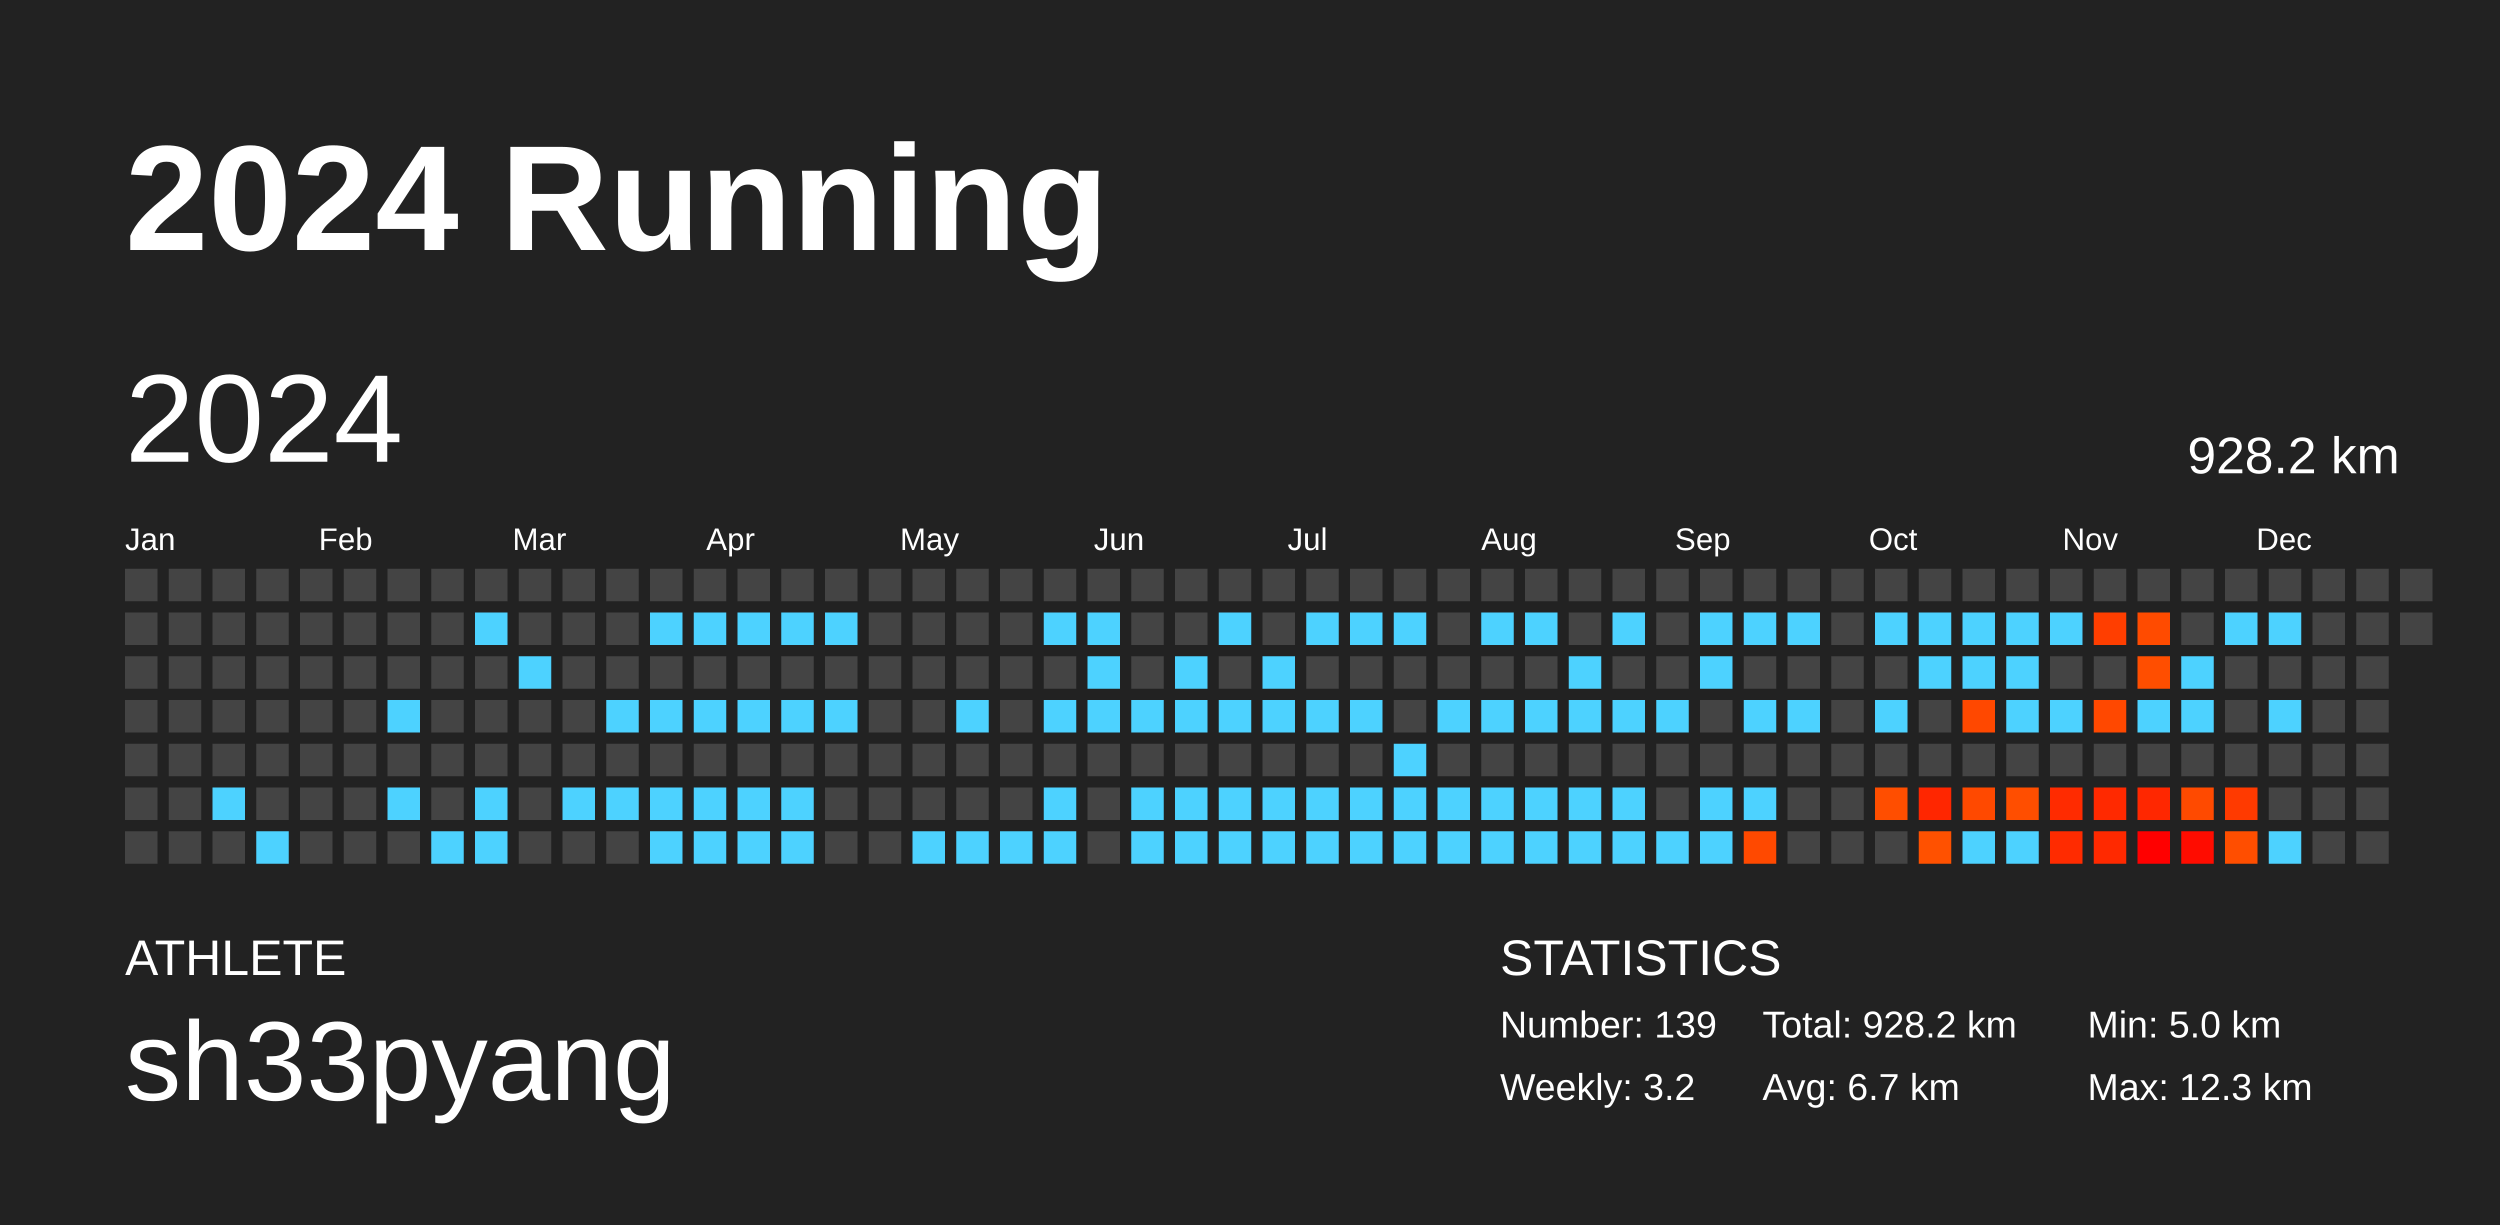
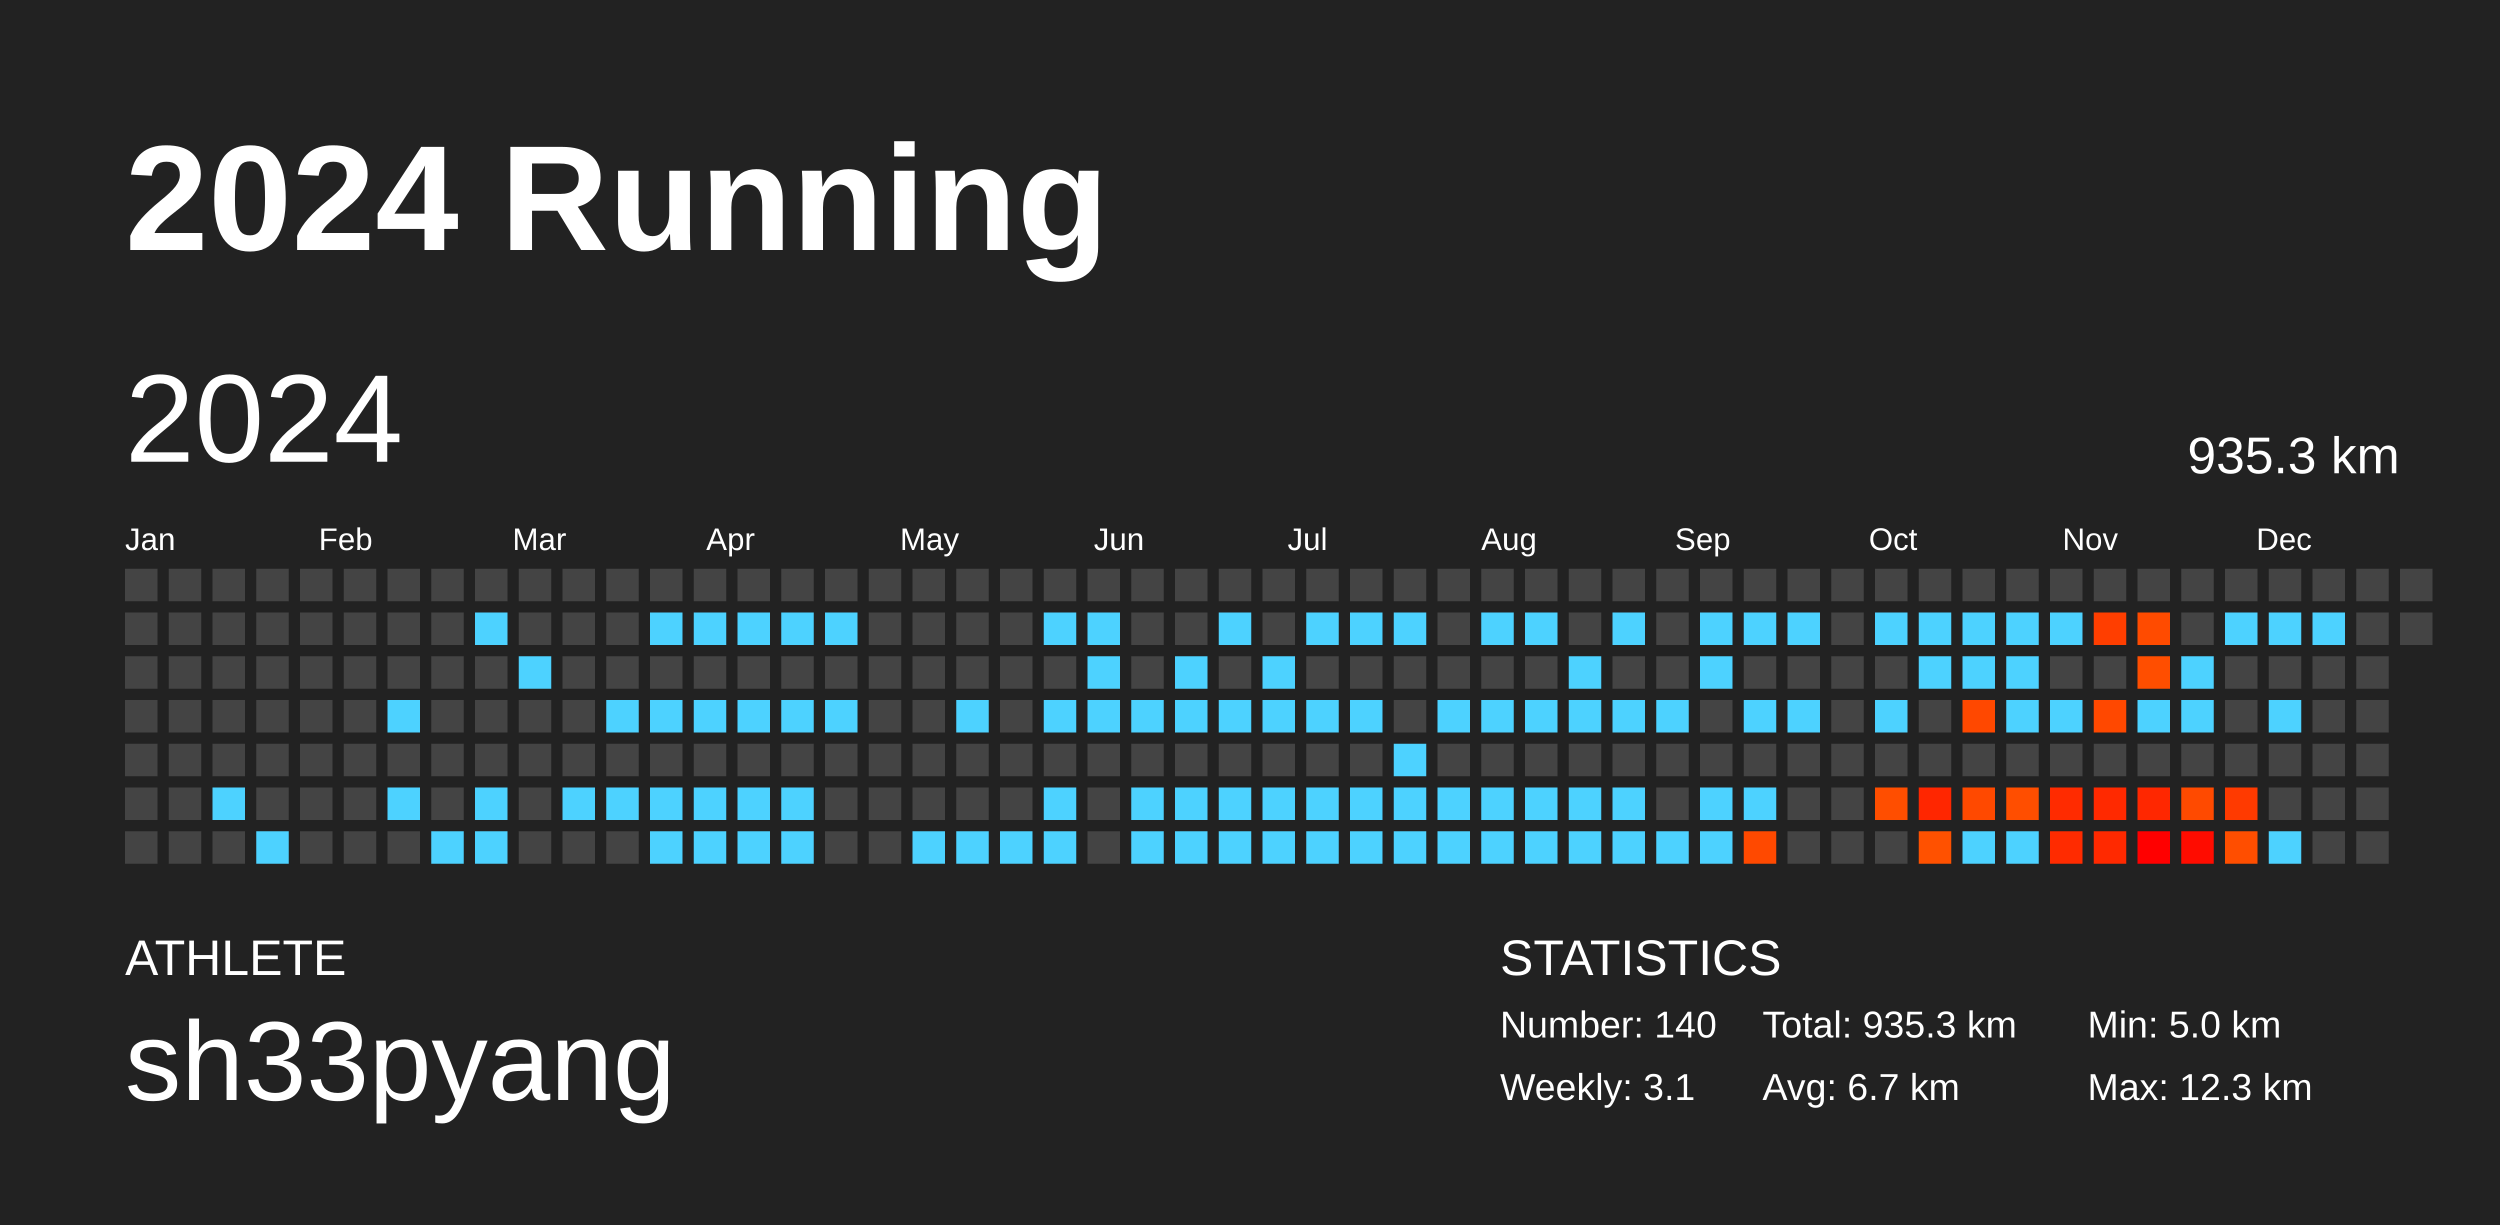
<svg xmlns="http://www.w3.org/2000/svg" baseProfile="full" height="98mm" version="1.1" viewBox="0,0,200,98" width="200mm">
  <defs />
  <rect fill="#222222" height="98" width="200" x="0" y="0" />
  <text fill="#FFFFFF" style="font-size:12px; font-family:Arial; font-weight:bold;" x="10" y="20">2024 Running</text>
  <text fill="#FFFFFF" style="font-size:4px; font-family:Arial" x="10" y="78">ATHLETE</text>
  <text fill="#FFFFFF" style="font-size:9px; font-family:Arial" x="10" y="88">sh33pyang</text>
  <text fill="#FFFFFF" style="font-size:4px; font-family:Arial" x="120" y="78">STATISTICS</text>
-   <text fill="#FFFFFF" style="font-size:3px; font-family:Arial" x="120" y="83">Number: 139</text>
-   <text fill="#FFFFFF" style="font-size:3px; font-family:Arial" x="120" y="88">Weekly: 3.2</text>
-   <text fill="#FFFFFF" style="font-size:3px; font-family:Arial" x="141" y="83">Total: 928.2 km</text>
+   <text fill="#FFFFFF" style="font-size:3px; font-family:Arial" x="120" y="83">Number: 140</text>
+   <text fill="#FFFFFF" style="font-size:3px; font-family:Arial" x="120" y="88">Weekly: 3.1</text>
+   <text fill="#FFFFFF" style="font-size:3px; font-family:Arial" x="141" y="83">Total: 935.3 km</text>
  <text fill="#FFFFFF" style="font-size:3px; font-family:Arial" x="141" y="88">Avg: 6.7 km</text>
  <text fill="#FFFFFF" style="font-size:3px; font-family:Arial" x="167" y="83">Min: 5.0 km</text>
  <text fill="#FFFFFF" style="font-size:3px; font-family:Arial" x="167" y="88">Max: 12.3 km</text>
  <text dominant-baseline="hanging" fill="#FFFFFF" style="font-size:10.0px; font-family:Arial;" x="10" y="30">2024</text>
-   <text dominant-baseline="hanging" fill="#FFFFFF" style="font-size:4.125px; font-family:Arial;" x="175" y="35">928.2 km</text>
+   <text dominant-baseline="hanging" fill="#FFFFFF" style="font-size:4.125px; font-family:Arial;" x="175" y="35">935.3 km</text>
  <text fill="#FFFFFF" style="font-size:2.5px; font-family:Arial" x="10.0" y="44">Jan</text>
  <text fill="#FFFFFF" style="font-size:2.5px; font-family:Arial" x="25.5" y="44">Feb</text>
  <text fill="#FFFFFF" style="font-size:2.5px; font-family:Arial" x="41.0" y="44">Mar</text>
  <text fill="#FFFFFF" style="font-size:2.5px; font-family:Arial" x="56.5" y="44">Apr</text>
  <text fill="#FFFFFF" style="font-size:2.5px; font-family:Arial" x="72.0" y="44">May</text>
  <text fill="#FFFFFF" style="font-size:2.5px; font-family:Arial" x="87.5" y="44">Jun</text>
  <text fill="#FFFFFF" style="font-size:2.5px; font-family:Arial" x="103.0" y="44">Jul</text>
  <text fill="#FFFFFF" style="font-size:2.5px; font-family:Arial" x="118.5" y="44">Aug</text>
  <text fill="#FFFFFF" style="font-size:2.5px; font-family:Arial" x="134.0" y="44">Sep</text>
  <text fill="#FFFFFF" style="font-size:2.5px; font-family:Arial" x="149.5" y="44">Oct</text>
  <text fill="#FFFFFF" style="font-size:2.5px; font-family:Arial" x="165.0" y="44">Nov</text>
  <text fill="#FFFFFF" style="font-size:2.5px; font-family:Arial" x="180.5" y="44">Dec</text>
  <rect fill="#444444" height="2.6" width="2.6" x="10.0" y="45.5" />
  <rect fill="#444444" height="2.6" width="2.6" x="10.0" y="49.0" />
  <rect fill="#444444" height="2.6" width="2.6" x="10.0" y="52.5" />
  <rect fill="#444444" height="2.6" width="2.6" x="10.0" y="56.0" />
  <rect fill="#444444" height="2.6" width="2.6" x="10.0" y="59.5" />
  <rect fill="#444444" height="2.6" width="2.6" x="10.0" y="63.0" />
  <rect fill="#444444" height="2.6" width="2.6" x="10.0" y="66.5" />
  <rect fill="#444444" height="2.6" width="2.6" x="13.5" y="45.5" />
  <rect fill="#444444" height="2.6" width="2.6" x="13.5" y="49.0" />
  <rect fill="#444444" height="2.6" width="2.6" x="13.5" y="52.5" />
  <rect fill="#444444" height="2.6" width="2.6" x="13.5" y="56.0" />
  <rect fill="#444444" height="2.6" width="2.6" x="13.5" y="59.5" />
  <rect fill="#444444" height="2.6" width="2.6" x="13.5" y="63.0" />
  <rect fill="#444444" height="2.6" width="2.6" x="13.5" y="66.5" />
  <rect fill="#444444" height="2.6" width="2.6" x="17.0" y="45.5" />
  <rect fill="#444444" height="2.6" width="2.6" x="17.0" y="49.0" />
  <rect fill="#444444" height="2.6" width="2.6" x="17.0" y="52.5" />
  <rect fill="#444444" height="2.6" width="2.6" x="17.0" y="56.0" />
  <rect fill="#444444" height="2.6" width="2.6" x="17.0" y="59.5" />
  <rect fill="#4dd2ff" height="2.6" width="2.6" x="17.0" y="63.0" />
  <rect fill="#444444" height="2.6" width="2.6" x="17.0" y="66.5" />
  <rect fill="#444444" height="2.6" width="2.6" x="20.5" y="45.5" />
  <rect fill="#444444" height="2.6" width="2.6" x="20.5" y="49.0" />
  <rect fill="#444444" height="2.6" width="2.6" x="20.5" y="52.5" />
  <rect fill="#444444" height="2.6" width="2.6" x="20.5" y="56.0" />
  <rect fill="#444444" height="2.6" width="2.6" x="20.5" y="59.5" />
  <rect fill="#444444" height="2.6" width="2.6" x="20.5" y="63.0" />
  <rect fill="#4dd2ff" height="2.6" width="2.6" x="20.5" y="66.5" />
  <rect fill="#444444" height="2.6" width="2.6" x="24.0" y="45.5" />
  <rect fill="#444444" height="2.6" width="2.6" x="24.0" y="49.0" />
  <rect fill="#444444" height="2.6" width="2.6" x="24.0" y="52.5" />
  <rect fill="#444444" height="2.6" width="2.6" x="24.0" y="56.0" />
  <rect fill="#444444" height="2.6" width="2.6" x="24.0" y="59.5" />
  <rect fill="#444444" height="2.6" width="2.6" x="24.0" y="63.0" />
  <rect fill="#444444" height="2.6" width="2.6" x="24.0" y="66.5" />
  <rect fill="#444444" height="2.6" width="2.6" x="27.5" y="45.5" />
  <rect fill="#444444" height="2.6" width="2.6" x="27.5" y="49.0" />
  <rect fill="#444444" height="2.6" width="2.6" x="27.5" y="52.5" />
  <rect fill="#444444" height="2.6" width="2.6" x="27.5" y="56.0" />
  <rect fill="#444444" height="2.6" width="2.6" x="27.5" y="59.5" />
  <rect fill="#444444" height="2.6" width="2.6" x="27.5" y="63.0" />
  <rect fill="#444444" height="2.6" width="2.6" x="27.5" y="66.5" />
  <rect fill="#444444" height="2.6" width="2.6" x="31.0" y="45.5" />
  <rect fill="#444444" height="2.6" width="2.6" x="31.0" y="49.0" />
  <rect fill="#444444" height="2.6" width="2.6" x="31.0" y="52.5" />
  <rect fill="#4dd2ff" height="2.6" width="2.6" x="31.0" y="56.0" />
  <rect fill="#444444" height="2.6" width="2.6" x="31.0" y="59.5" />
  <rect fill="#4dd2ff" height="2.6" width="2.6" x="31.0" y="63.0" />
  <rect fill="#444444" height="2.6" width="2.6" x="31.0" y="66.5" />
  <rect fill="#444444" height="2.6" width="2.6" x="34.5" y="45.5" />
  <rect fill="#444444" height="2.6" width="2.6" x="34.5" y="49.0" />
  <rect fill="#444444" height="2.6" width="2.6" x="34.5" y="52.5" />
  <rect fill="#444444" height="2.6" width="2.6" x="34.5" y="56.0" />
  <rect fill="#444444" height="2.6" width="2.6" x="34.5" y="59.5" />
  <rect fill="#444444" height="2.6" width="2.6" x="34.5" y="63.0" />
  <rect fill="#4dd2ff" height="2.6" width="2.6" x="34.5" y="66.5" />
  <rect fill="#444444" height="2.6" width="2.6" x="38.0" y="45.5" />
  <rect fill="#4dd2ff" height="2.6" width="2.6" x="38.0" y="49.0" />
  <rect fill="#444444" height="2.6" width="2.6" x="38.0" y="52.5" />
  <rect fill="#444444" height="2.6" width="2.6" x="38.0" y="56.0" />
  <rect fill="#444444" height="2.6" width="2.6" x="38.0" y="59.5" />
  <rect fill="#4dd2ff" height="2.6" width="2.6" x="38.0" y="63.0" />
  <rect fill="#4dd2ff" height="2.6" width="2.6" x="38.0" y="66.5" />
  <rect fill="#444444" height="2.6" width="2.6" x="41.5" y="45.5" />
  <rect fill="#444444" height="2.6" width="2.6" x="41.5" y="49.0" />
  <rect fill="#4dd2ff" height="2.6" width="2.6" x="41.5" y="52.5" />
  <rect fill="#444444" height="2.6" width="2.6" x="41.5" y="56.0" />
  <rect fill="#444444" height="2.6" width="2.6" x="41.5" y="59.5" />
  <rect fill="#444444" height="2.6" width="2.6" x="41.5" y="63.0" />
  <rect fill="#444444" height="2.6" width="2.6" x="41.5" y="66.5" />
  <rect fill="#444444" height="2.6" width="2.6" x="45.0" y="45.5" />
  <rect fill="#444444" height="2.6" width="2.6" x="45.0" y="49.0" />
  <rect fill="#444444" height="2.6" width="2.6" x="45.0" y="52.5" />
  <rect fill="#444444" height="2.6" width="2.6" x="45.0" y="56.0" />
  <rect fill="#444444" height="2.6" width="2.6" x="45.0" y="59.5" />
  <rect fill="#4dd2ff" height="2.6" width="2.6" x="45.0" y="63.0" />
  <rect fill="#444444" height="2.6" width="2.6" x="45.0" y="66.5" />
  <rect fill="#444444" height="2.6" width="2.6" x="48.5" y="45.5" />
  <rect fill="#444444" height="2.6" width="2.6" x="48.5" y="49.0" />
  <rect fill="#444444" height="2.6" width="2.6" x="48.5" y="52.5" />
  <rect fill="#4dd2ff" height="2.6" width="2.6" x="48.5" y="56.0" />
  <rect fill="#444444" height="2.6" width="2.6" x="48.5" y="59.5" />
  <rect fill="#4dd2ff" height="2.6" width="2.6" x="48.5" y="63.0" />
  <rect fill="#444444" height="2.6" width="2.6" x="48.5" y="66.5" />
  <rect fill="#444444" height="2.6" width="2.6" x="52.0" y="45.5" />
  <rect fill="#4dd2ff" height="2.6" width="2.6" x="52.0" y="49.0" />
  <rect fill="#444444" height="2.6" width="2.6" x="52.0" y="52.5" />
  <rect fill="#4dd2ff" height="2.6" width="2.6" x="52.0" y="56.0" />
  <rect fill="#444444" height="2.6" width="2.6" x="52.0" y="59.5" />
  <rect fill="#4dd2ff" height="2.6" width="2.6" x="52.0" y="63.0" />
  <rect fill="#4dd2ff" height="2.6" width="2.6" x="52.0" y="66.5" />
  <rect fill="#444444" height="2.6" width="2.6" x="55.5" y="45.5" />
  <rect fill="#4dd2ff" height="2.6" width="2.6" x="55.5" y="49.0" />
  <rect fill="#444444" height="2.6" width="2.6" x="55.5" y="52.5" />
  <rect fill="#4dd2ff" height="2.6" width="2.6" x="55.5" y="56.0" />
  <rect fill="#444444" height="2.6" width="2.6" x="55.5" y="59.5" />
  <rect fill="#4dd2ff" height="2.6" width="2.6" x="55.5" y="63.0" />
  <rect fill="#4dd2ff" height="2.6" width="2.6" x="55.5" y="66.5" />
  <rect fill="#444444" height="2.6" width="2.6" x="59.0" y="45.5" />
  <rect fill="#4dd2ff" height="2.6" width="2.6" x="59.0" y="49.0" />
  <rect fill="#444444" height="2.6" width="2.6" x="59.0" y="52.5" />
  <rect fill="#4dd2ff" height="2.6" width="2.6" x="59.0" y="56.0" />
  <rect fill="#444444" height="2.6" width="2.6" x="59.0" y="59.5" />
  <rect fill="#4dd2ff" height="2.6" width="2.6" x="59.0" y="63.0" />
  <rect fill="#4dd2ff" height="2.6" width="2.6" x="59.0" y="66.5" />
  <rect fill="#444444" height="2.6" width="2.6" x="62.5" y="45.5" />
  <rect fill="#4dd2ff" height="2.6" width="2.6" x="62.5" y="49.0" />
  <rect fill="#444444" height="2.6" width="2.6" x="62.5" y="52.5" />
  <rect fill="#4dd2ff" height="2.6" width="2.6" x="62.5" y="56.0" />
  <rect fill="#444444" height="2.6" width="2.6" x="62.5" y="59.5" />
  <rect fill="#4dd2ff" height="2.6" width="2.6" x="62.5" y="63.0" />
  <rect fill="#4dd2ff" height="2.6" width="2.6" x="62.5" y="66.5" />
  <rect fill="#444444" height="2.6" width="2.6" x="66.0" y="45.5" />
  <rect fill="#4dd2ff" height="2.6" width="2.6" x="66.0" y="49.0" />
  <rect fill="#444444" height="2.6" width="2.6" x="66.0" y="52.5" />
  <rect fill="#4dd2ff" height="2.6" width="2.6" x="66.0" y="56.0" />
  <rect fill="#444444" height="2.6" width="2.6" x="66.0" y="59.5" />
  <rect fill="#444444" height="2.6" width="2.6" x="66.0" y="63.0" />
  <rect fill="#444444" height="2.6" width="2.6" x="66.0" y="66.5" />
  <rect fill="#444444" height="2.6" width="2.6" x="69.5" y="45.5" />
  <rect fill="#444444" height="2.6" width="2.6" x="69.5" y="49.0" />
  <rect fill="#444444" height="2.6" width="2.6" x="69.5" y="52.5" />
  <rect fill="#444444" height="2.6" width="2.6" x="69.5" y="56.0" />
  <rect fill="#444444" height="2.6" width="2.6" x="69.5" y="59.5" />
  <rect fill="#444444" height="2.6" width="2.6" x="69.5" y="63.0" />
  <rect fill="#444444" height="2.6" width="2.6" x="69.5" y="66.5" />
  <rect fill="#444444" height="2.6" width="2.6" x="73.0" y="45.5" />
  <rect fill="#444444" height="2.6" width="2.6" x="73.0" y="49.0" />
  <rect fill="#444444" height="2.6" width="2.6" x="73.0" y="52.5" />
  <rect fill="#444444" height="2.6" width="2.6" x="73.0" y="56.0" />
  <rect fill="#444444" height="2.6" width="2.6" x="73.0" y="59.5" />
  <rect fill="#444444" height="2.6" width="2.6" x="73.0" y="63.0" />
  <rect fill="#4dd2ff" height="2.6" width="2.6" x="73.0" y="66.5" />
  <rect fill="#444444" height="2.6" width="2.6" x="76.5" y="45.5" />
  <rect fill="#444444" height="2.6" width="2.6" x="76.5" y="49.0" />
  <rect fill="#444444" height="2.6" width="2.6" x="76.5" y="52.5" />
  <rect fill="#4dd2ff" height="2.6" width="2.6" x="76.5" y="56.0" />
  <rect fill="#444444" height="2.6" width="2.6" x="76.5" y="59.5" />
  <rect fill="#444444" height="2.6" width="2.6" x="76.5" y="63.0" />
  <rect fill="#4dd2ff" height="2.6" width="2.6" x="76.5" y="66.5" />
  <rect fill="#444444" height="2.6" width="2.6" x="80.0" y="45.5" />
  <rect fill="#444444" height="2.6" width="2.6" x="80.0" y="49.0" />
  <rect fill="#444444" height="2.6" width="2.6" x="80.0" y="52.5" />
  <rect fill="#444444" height="2.6" width="2.6" x="80.0" y="56.0" />
  <rect fill="#444444" height="2.6" width="2.6" x="80.0" y="59.5" />
  <rect fill="#444444" height="2.6" width="2.6" x="80.0" y="63.0" />
  <rect fill="#4dd2ff" height="2.6" width="2.6" x="80.0" y="66.5" />
  <rect fill="#444444" height="2.6" width="2.6" x="83.5" y="45.5" />
  <rect fill="#4dd2ff" height="2.6" width="2.6" x="83.5" y="49.0" />
  <rect fill="#444444" height="2.6" width="2.6" x="83.5" y="52.5" />
  <rect fill="#4dd2ff" height="2.6" width="2.6" x="83.5" y="56.0" />
  <rect fill="#444444" height="2.6" width="2.6" x="83.5" y="59.5" />
  <rect fill="#4dd2ff" height="2.6" width="2.6" x="83.5" y="63.0" />
  <rect fill="#4dd2ff" height="2.6" width="2.6" x="83.5" y="66.5" />
  <rect fill="#444444" height="2.6" width="2.6" x="87.0" y="45.5" />
  <rect fill="#4dd2ff" height="2.6" width="2.6" x="87.0" y="49.0" />
  <rect fill="#4dd2ff" height="2.6" width="2.6" x="87.0" y="52.5" />
  <rect fill="#4dd2ff" height="2.6" width="2.6" x="87.0" y="56.0" />
  <rect fill="#444444" height="2.6" width="2.6" x="87.0" y="59.5" />
  <rect fill="#444444" height="2.6" width="2.6" x="87.0" y="63.0" />
  <rect fill="#444444" height="2.6" width="2.6" x="87.0" y="66.5" />
  <rect fill="#444444" height="2.6" width="2.6" x="90.5" y="45.5" />
  <rect fill="#444444" height="2.6" width="2.6" x="90.5" y="49.0" />
  <rect fill="#444444" height="2.6" width="2.6" x="90.5" y="52.5" />
  <rect fill="#4dd2ff" height="2.6" width="2.6" x="90.5" y="56.0" />
  <rect fill="#444444" height="2.6" width="2.6" x="90.5" y="59.5" />
  <rect fill="#4dd2ff" height="2.6" width="2.6" x="90.5" y="63.0" />
  <rect fill="#4dd2ff" height="2.6" width="2.6" x="90.5" y="66.5" />
  <rect fill="#444444" height="2.6" width="2.6" x="94.0" y="45.5" />
  <rect fill="#444444" height="2.6" width="2.6" x="94.0" y="49.0" />
  <rect fill="#4dd2ff" height="2.6" width="2.6" x="94.0" y="52.5" />
  <rect fill="#4dd2ff" height="2.6" width="2.6" x="94.0" y="56.0" />
  <rect fill="#444444" height="2.6" width="2.6" x="94.0" y="59.5" />
  <rect fill="#4dd2ff" height="2.6" width="2.6" x="94.0" y="63.0" />
  <rect fill="#4dd2ff" height="2.6" width="2.6" x="94.0" y="66.5" />
  <rect fill="#444444" height="2.6" width="2.6" x="97.5" y="45.5" />
  <rect fill="#4dd2ff" height="2.6" width="2.6" x="97.5" y="49.0" />
  <rect fill="#444444" height="2.6" width="2.6" x="97.5" y="52.5" />
  <rect fill="#4dd2ff" height="2.6" width="2.6" x="97.5" y="56.0" />
  <rect fill="#444444" height="2.6" width="2.6" x="97.5" y="59.5" />
  <rect fill="#4dd2ff" height="2.6" width="2.6" x="97.5" y="63.0" />
  <rect fill="#4dd2ff" height="2.6" width="2.6" x="97.5" y="66.5" />
  <rect fill="#444444" height="2.6" width="2.6" x="101.0" y="45.5" />
  <rect fill="#444444" height="2.6" width="2.6" x="101.0" y="49.0" />
  <rect fill="#4dd2ff" height="2.6" width="2.6" x="101.0" y="52.5" />
  <rect fill="#4dd2ff" height="2.6" width="2.6" x="101.0" y="56.0" />
  <rect fill="#444444" height="2.6" width="2.6" x="101.0" y="59.5" />
  <rect fill="#4dd2ff" height="2.6" width="2.6" x="101.0" y="63.0" />
  <rect fill="#4dd2ff" height="2.6" width="2.6" x="101.0" y="66.5" />
  <rect fill="#444444" height="2.6" width="2.6" x="104.5" y="45.5" />
  <rect fill="#4dd2ff" height="2.6" width="2.6" x="104.5" y="49.0" />
  <rect fill="#444444" height="2.6" width="2.6" x="104.5" y="52.5" />
  <rect fill="#4dd2ff" height="2.6" width="2.6" x="104.5" y="56.0" />
  <rect fill="#444444" height="2.6" width="2.6" x="104.5" y="59.5" />
  <rect fill="#4dd2ff" height="2.6" width="2.6" x="104.5" y="63.0" />
  <rect fill="#4dd2ff" height="2.6" width="2.6" x="104.5" y="66.5" />
  <rect fill="#444444" height="2.6" width="2.6" x="108.0" y="45.5" />
  <rect fill="#4dd2ff" height="2.6" width="2.6" x="108.0" y="49.0" />
  <rect fill="#444444" height="2.6" width="2.6" x="108.0" y="52.5" />
  <rect fill="#4dd2ff" height="2.6" width="2.6" x="108.0" y="56.0" />
  <rect fill="#444444" height="2.6" width="2.6" x="108.0" y="59.5" />
  <rect fill="#4dd2ff" height="2.6" width="2.6" x="108.0" y="63.0" />
  <rect fill="#4dd2ff" height="2.6" width="2.6" x="108.0" y="66.5" />
  <rect fill="#444444" height="2.6" width="2.6" x="111.5" y="45.5" />
  <rect fill="#4dd2ff" height="2.6" width="2.6" x="111.5" y="49.0" />
  <rect fill="#444444" height="2.6" width="2.6" x="111.5" y="52.5" />
  <rect fill="#444444" height="2.6" width="2.6" x="111.5" y="56.0" />
  <rect fill="#4dd2ff" height="2.6" width="2.6" x="111.5" y="59.5" />
  <rect fill="#4dd2ff" height="2.6" width="2.6" x="111.5" y="63.0" />
  <rect fill="#4dd2ff" height="2.6" width="2.6" x="111.5" y="66.5" />
  <rect fill="#444444" height="2.6" width="2.6" x="115.0" y="45.5" />
  <rect fill="#444444" height="2.6" width="2.6" x="115.0" y="49.0" />
  <rect fill="#444444" height="2.6" width="2.6" x="115.0" y="52.5" />
  <rect fill="#4dd2ff" height="2.6" width="2.6" x="115.0" y="56.0" />
  <rect fill="#444444" height="2.6" width="2.6" x="115.0" y="59.5" />
  <rect fill="#4dd2ff" height="2.6" width="2.6" x="115.0" y="63.0" />
  <rect fill="#4dd2ff" height="2.6" width="2.6" x="115.0" y="66.5" />
  <rect fill="#444444" height="2.6" width="2.6" x="118.5" y="45.5" />
  <rect fill="#4dd2ff" height="2.6" width="2.6" x="118.5" y="49.0" />
  <rect fill="#444444" height="2.6" width="2.6" x="118.5" y="52.5" />
  <rect fill="#4dd2ff" height="2.6" width="2.6" x="118.5" y="56.0" />
  <rect fill="#444444" height="2.6" width="2.6" x="118.5" y="59.5" />
  <rect fill="#4dd2ff" height="2.6" width="2.6" x="118.5" y="63.0" />
  <rect fill="#4dd2ff" height="2.6" width="2.6" x="118.5" y="66.5" />
  <rect fill="#444444" height="2.6" width="2.6" x="122.0" y="45.5" />
  <rect fill="#4dd2ff" height="2.6" width="2.6" x="122.0" y="49.0" />
  <rect fill="#444444" height="2.6" width="2.6" x="122.0" y="52.5" />
  <rect fill="#4dd2ff" height="2.6" width="2.6" x="122.0" y="56.0" />
  <rect fill="#444444" height="2.6" width="2.6" x="122.0" y="59.5" />
  <rect fill="#4dd2ff" height="2.6" width="2.6" x="122.0" y="63.0" />
  <rect fill="#4dd2ff" height="2.6" width="2.6" x="122.0" y="66.5" />
  <rect fill="#444444" height="2.6" width="2.6" x="125.5" y="45.5" />
  <rect fill="#444444" height="2.6" width="2.6" x="125.5" y="49.0" />
  <rect fill="#4dd2ff" height="2.6" width="2.6" x="125.5" y="52.5" />
  <rect fill="#4dd2ff" height="2.6" width="2.6" x="125.5" y="56.0" />
  <rect fill="#444444" height="2.6" width="2.6" x="125.5" y="59.5" />
  <rect fill="#4dd2ff" height="2.6" width="2.6" x="125.5" y="63.0" />
  <rect fill="#4dd2ff" height="2.6" width="2.6" x="125.5" y="66.5" />
  <rect fill="#444444" height="2.6" width="2.6" x="129.0" y="45.5" />
  <rect fill="#4dd2ff" height="2.6" width="2.6" x="129.0" y="49.0" />
  <rect fill="#444444" height="2.6" width="2.6" x="129.0" y="52.5" />
  <rect fill="#4dd2ff" height="2.6" width="2.6" x="129.0" y="56.0" />
  <rect fill="#444444" height="2.6" width="2.6" x="129.0" y="59.5" />
  <rect fill="#4dd2ff" height="2.6" width="2.6" x="129.0" y="63.0" />
  <rect fill="#4dd2ff" height="2.6" width="2.6" x="129.0" y="66.5" />
  <rect fill="#444444" height="2.6" width="2.6" x="132.5" y="45.5" />
  <rect fill="#444444" height="2.6" width="2.6" x="132.5" y="49.0" />
  <rect fill="#444444" height="2.6" width="2.6" x="132.5" y="52.5" />
  <rect fill="#4dd2ff" height="2.6" width="2.6" x="132.5" y="56.0" />
  <rect fill="#444444" height="2.6" width="2.6" x="132.5" y="59.5" />
  <rect fill="#444444" height="2.6" width="2.6" x="132.5" y="63.0" />
  <rect fill="#4dd2ff" height="2.6" width="2.6" x="132.5" y="66.5" />
  <rect fill="#444444" height="2.6" width="2.6" x="136.0" y="45.5" />
  <rect fill="#4dd2ff" height="2.6" width="2.6" x="136.0" y="49.0" />
  <rect fill="#4dd2ff" height="2.6" width="2.6" x="136.0" y="52.5" />
  <rect fill="#444444" height="2.6" width="2.6" x="136.0" y="56.0" />
  <rect fill="#444444" height="2.6" width="2.6" x="136.0" y="59.5" />
  <rect fill="#4dd2ff" height="2.6" width="2.6" x="136.0" y="63.0" />
  <rect fill="#4dd2ff" height="2.6" width="2.6" x="136.0" y="66.5" />
  <rect fill="#444444" height="2.6" width="2.6" x="139.5" y="45.5" />
  <rect fill="#4dd2ff" height="2.6" width="2.6" x="139.5" y="49.0" />
  <rect fill="#444444" height="2.6" width="2.6" x="139.5" y="52.5" />
  <rect fill="#4dd2ff" height="2.6" width="2.6" x="139.5" y="56.0" />
  <rect fill="#444444" height="2.6" width="2.6" x="139.5" y="59.5" />
  <rect fill="#4dd2ff" height="2.6" width="2.6" x="139.5" y="63.0" />
  <rect fill="#ff4900" height="2.6" width="2.6" x="139.5" y="66.5" />
  <rect fill="#444444" height="2.6" width="2.6" x="143.0" y="45.5" />
  <rect fill="#4dd2ff" height="2.6" width="2.6" x="143.0" y="49.0" />
  <rect fill="#444444" height="2.6" width="2.6" x="143.0" y="52.5" />
  <rect fill="#4dd2ff" height="2.6" width="2.6" x="143.0" y="56.0" />
  <rect fill="#444444" height="2.6" width="2.6" x="143.0" y="59.5" />
  <rect fill="#444444" height="2.6" width="2.6" x="143.0" y="63.0" />
  <rect fill="#444444" height="2.6" width="2.6" x="143.0" y="66.5" />
  <rect fill="#444444" height="2.6" width="2.6" x="146.5" y="45.5" />
  <rect fill="#444444" height="2.6" width="2.6" x="146.5" y="49.0" />
  <rect fill="#444444" height="2.6" width="2.6" x="146.5" y="52.5" />
  <rect fill="#444444" height="2.6" width="2.6" x="146.5" y="56.0" />
  <rect fill="#444444" height="2.6" width="2.6" x="146.5" y="59.5" />
  <rect fill="#444444" height="2.6" width="2.6" x="146.5" y="63.0" />
  <rect fill="#444444" height="2.6" width="2.6" x="146.5" y="66.5" />
  <rect fill="#444444" height="2.6" width="2.6" x="150.0" y="45.5" />
  <rect fill="#4dd2ff" height="2.6" width="2.6" x="150.0" y="49.0" />
  <rect fill="#444444" height="2.6" width="2.6" x="150.0" y="52.5" />
  <rect fill="#4dd2ff" height="2.6" width="2.6" x="150.0" y="56.0" />
  <rect fill="#444444" height="2.6" width="2.6" x="150.0" y="59.5" />
  <rect fill="#ff4e00" height="2.6" width="2.6" x="150.0" y="63.0" />
  <rect fill="#444444" height="2.6" width="2.6" x="150.0" y="66.5" />
  <rect fill="#444444" height="2.6" width="2.6" x="153.5" y="45.5" />
  <rect fill="#4dd2ff" height="2.6" width="2.6" x="153.5" y="49.0" />
  <rect fill="#4dd2ff" height="2.6" width="2.6" x="153.5" y="52.5" />
  <rect fill="#444444" height="2.6" width="2.6" x="153.5" y="56.0" />
  <rect fill="#444444" height="2.6" width="2.6" x="153.5" y="59.5" />
  <rect fill="#ff2600" height="2.6" width="2.6" x="153.5" y="63.0" />
  <rect fill="#ff5100" height="2.6" width="2.6" x="153.5" y="66.5" />
  <rect fill="#444444" height="2.6" width="2.6" x="157.0" y="45.5" />
  <rect fill="#4dd2ff" height="2.6" width="2.6" x="157.0" y="49.0" />
  <rect fill="#4dd2ff" height="2.6" width="2.6" x="157.0" y="52.5" />
  <rect fill="#ff4800" height="2.6" width="2.6" x="157.0" y="56.0" />
  <rect fill="#444444" height="2.6" width="2.6" x="157.0" y="59.5" />
  <rect fill="#ff4900" height="2.6" width="2.6" x="157.0" y="63.0" />
  <rect fill="#4dd2ff" height="2.6" width="2.6" x="157.0" y="66.5" />
  <rect fill="#444444" height="2.6" width="2.6" x="160.5" y="45.5" />
  <rect fill="#4dd2ff" height="2.6" width="2.6" x="160.5" y="49.0" />
  <rect fill="#4dd2ff" height="2.6" width="2.6" x="160.5" y="52.5" />
  <rect fill="#4dd2ff" height="2.6" width="2.6" x="160.5" y="56.0" />
  <rect fill="#444444" height="2.6" width="2.6" x="160.5" y="59.5" />
  <rect fill="#ff4e00" height="2.6" width="2.6" x="160.5" y="63.0" />
  <rect fill="#4dd2ff" height="2.6" width="2.6" x="160.5" y="66.5" />
  <rect fill="#444444" height="2.6" width="2.6" x="164.0" y="45.5" />
  <rect fill="#4dd2ff" height="2.6" width="2.6" x="164.0" y="49.0" />
  <rect fill="#444444" height="2.6" width="2.6" x="164.0" y="52.5" />
  <rect fill="#4dd2ff" height="2.6" width="2.6" x="164.0" y="56.0" />
  <rect fill="#444444" height="2.6" width="2.6" x="164.0" y="59.5" />
  <rect fill="#ff2b00" height="2.6" width="2.6" x="164.0" y="63.0" />
  <rect fill="#ff2b00" height="2.6" width="2.6" x="164.0" y="66.5" />
  <rect fill="#444444" height="2.6" width="2.6" x="167.5" y="45.5" />
  <rect fill="#ff3e00" height="2.6" width="2.6" x="167.5" y="49.0" />
  <rect fill="#444444" height="2.6" width="2.6" x="167.5" y="52.5" />
  <rect fill="#ff4800" height="2.6" width="2.6" x="167.5" y="56.0" />
  <rect fill="#444444" height="2.6" width="2.6" x="167.5" y="59.5" />
  <rect fill="#ff2900" height="2.6" width="2.6" x="167.5" y="63.0" />
  <rect fill="#ff2900" height="2.6" width="2.6" x="167.5" y="66.5" />
  <rect fill="#444444" height="2.6" width="2.6" x="171.0" y="45.5" />
  <rect fill="#ff4b00" height="2.6" width="2.6" x="171.0" y="49.0" />
  <rect fill="#ff4e00" height="2.6" width="2.6" x="171.0" y="52.5" />
  <rect fill="#4dd2ff" height="2.6" width="2.6" x="171.0" y="56.0" />
  <rect fill="#444444" height="2.6" width="2.6" x="171.0" y="59.5" />
  <rect fill="#ff2700" height="2.6" width="2.6" x="171.0" y="63.0" />
  <rect fill="#ff0000" height="2.6" width="2.6" x="171.0" y="66.5" />
  <rect fill="#444444" height="2.6" width="2.6" x="174.5" y="45.5" />
  <rect fill="#444444" height="2.6" width="2.6" x="174.5" y="49.0" />
  <rect fill="#4dd2ff" height="2.6" width="2.6" x="174.5" y="52.5" />
  <rect fill="#4dd2ff" height="2.6" width="2.6" x="174.5" y="56.0" />
  <rect fill="#444444" height="2.6" width="2.6" x="174.5" y="59.5" />
  <rect fill="#ff4a00" height="2.6" width="2.6" x="174.5" y="63.0" />
  <rect fill="#ff0c00" height="2.6" width="2.6" x="174.5" y="66.5" />
  <rect fill="#444444" height="2.6" width="2.6" x="178.0" y="45.5" />
  <rect fill="#4dd2ff" height="2.6" width="2.6" x="178.0" y="49.0" />
  <rect fill="#444444" height="2.6" width="2.6" x="178.0" y="52.5" />
  <rect fill="#444444" height="2.6" width="2.6" x="178.0" y="56.0" />
  <rect fill="#444444" height="2.6" width="2.6" x="178.0" y="59.5" />
  <rect fill="#ff3a00" height="2.6" width="2.6" x="178.0" y="63.0" />
  <rect fill="#ff4e00" height="2.6" width="2.6" x="178.0" y="66.5" />
  <rect fill="#444444" height="2.6" width="2.6" x="181.5" y="45.5" />
  <rect fill="#4dd2ff" height="2.6" width="2.6" x="181.5" y="49.0" />
  <rect fill="#444444" height="2.6" width="2.6" x="181.5" y="52.5" />
  <rect fill="#4dd2ff" height="2.6" width="2.6" x="181.5" y="56.0" />
  <rect fill="#444444" height="2.6" width="2.6" x="181.5" y="59.5" />
  <rect fill="#444444" height="2.6" width="2.6" x="181.5" y="63.0" />
  <rect fill="#4dd2ff" height="2.6" width="2.6" x="181.5" y="66.5" />
  <rect fill="#444444" height="2.6" width="2.6" x="185.0" y="45.5" />
-   <rect fill="#444444" height="2.6" width="2.6" x="185.0" y="49.0" />
+   <rect fill="#4dd2ff" height="2.6" width="2.6" x="185.0" y="49.0" />
  <rect fill="#444444" height="2.6" width="2.6" x="185.0" y="52.5" />
  <rect fill="#444444" height="2.6" width="2.6" x="185.0" y="56.0" />
  <rect fill="#444444" height="2.6" width="2.6" x="185.0" y="59.5" />
  <rect fill="#444444" height="2.6" width="2.6" x="185.0" y="63.0" />
  <rect fill="#444444" height="2.6" width="2.6" x="185.0" y="66.5" />
  <rect fill="#444444" height="2.6" width="2.6" x="188.5" y="45.5" />
  <rect fill="#444444" height="2.6" width="2.6" x="188.5" y="49.0" />
  <rect fill="#444444" height="2.6" width="2.6" x="188.5" y="52.5" />
  <rect fill="#444444" height="2.6" width="2.6" x="188.5" y="56.0" />
  <rect fill="#444444" height="2.6" width="2.6" x="188.5" y="59.5" />
  <rect fill="#444444" height="2.6" width="2.6" x="188.5" y="63.0" />
  <rect fill="#444444" height="2.6" width="2.6" x="188.5" y="66.5" />
  <rect fill="#444444" height="2.6" width="2.6" x="192.0" y="45.5" />
  <rect fill="#444444" height="2.6" width="2.6" x="192.0" y="49.0" />
</svg>
